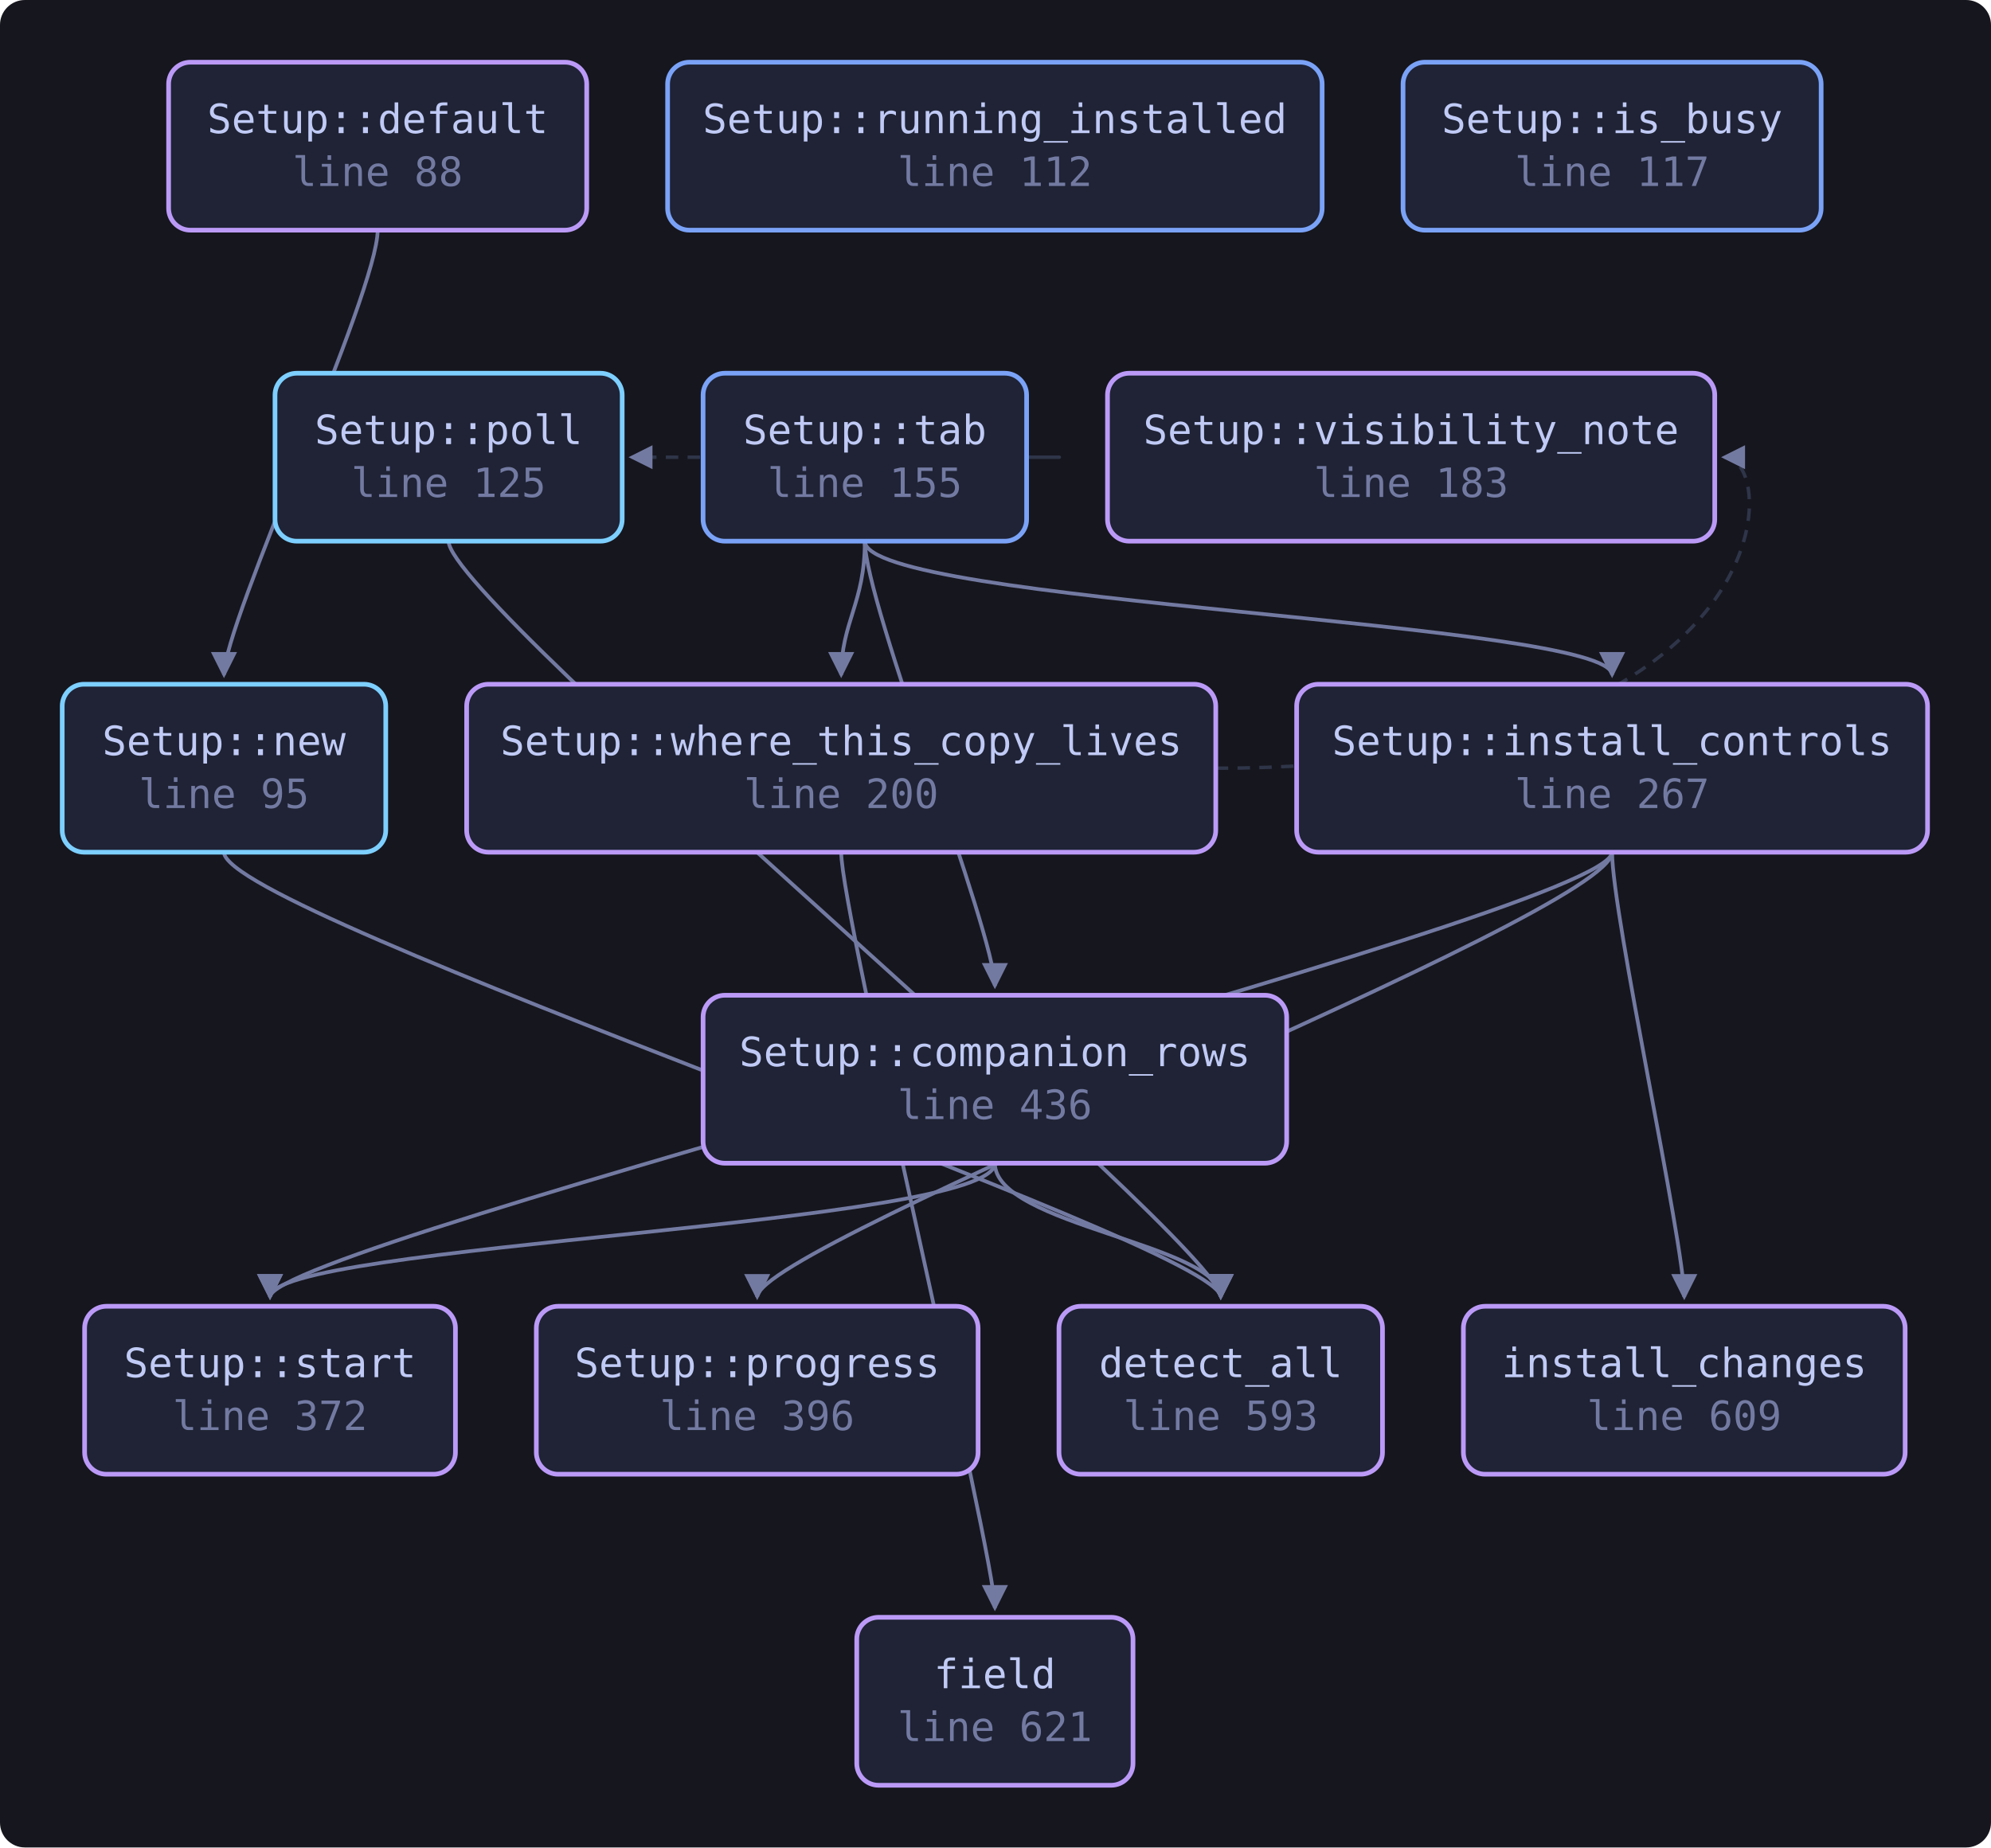
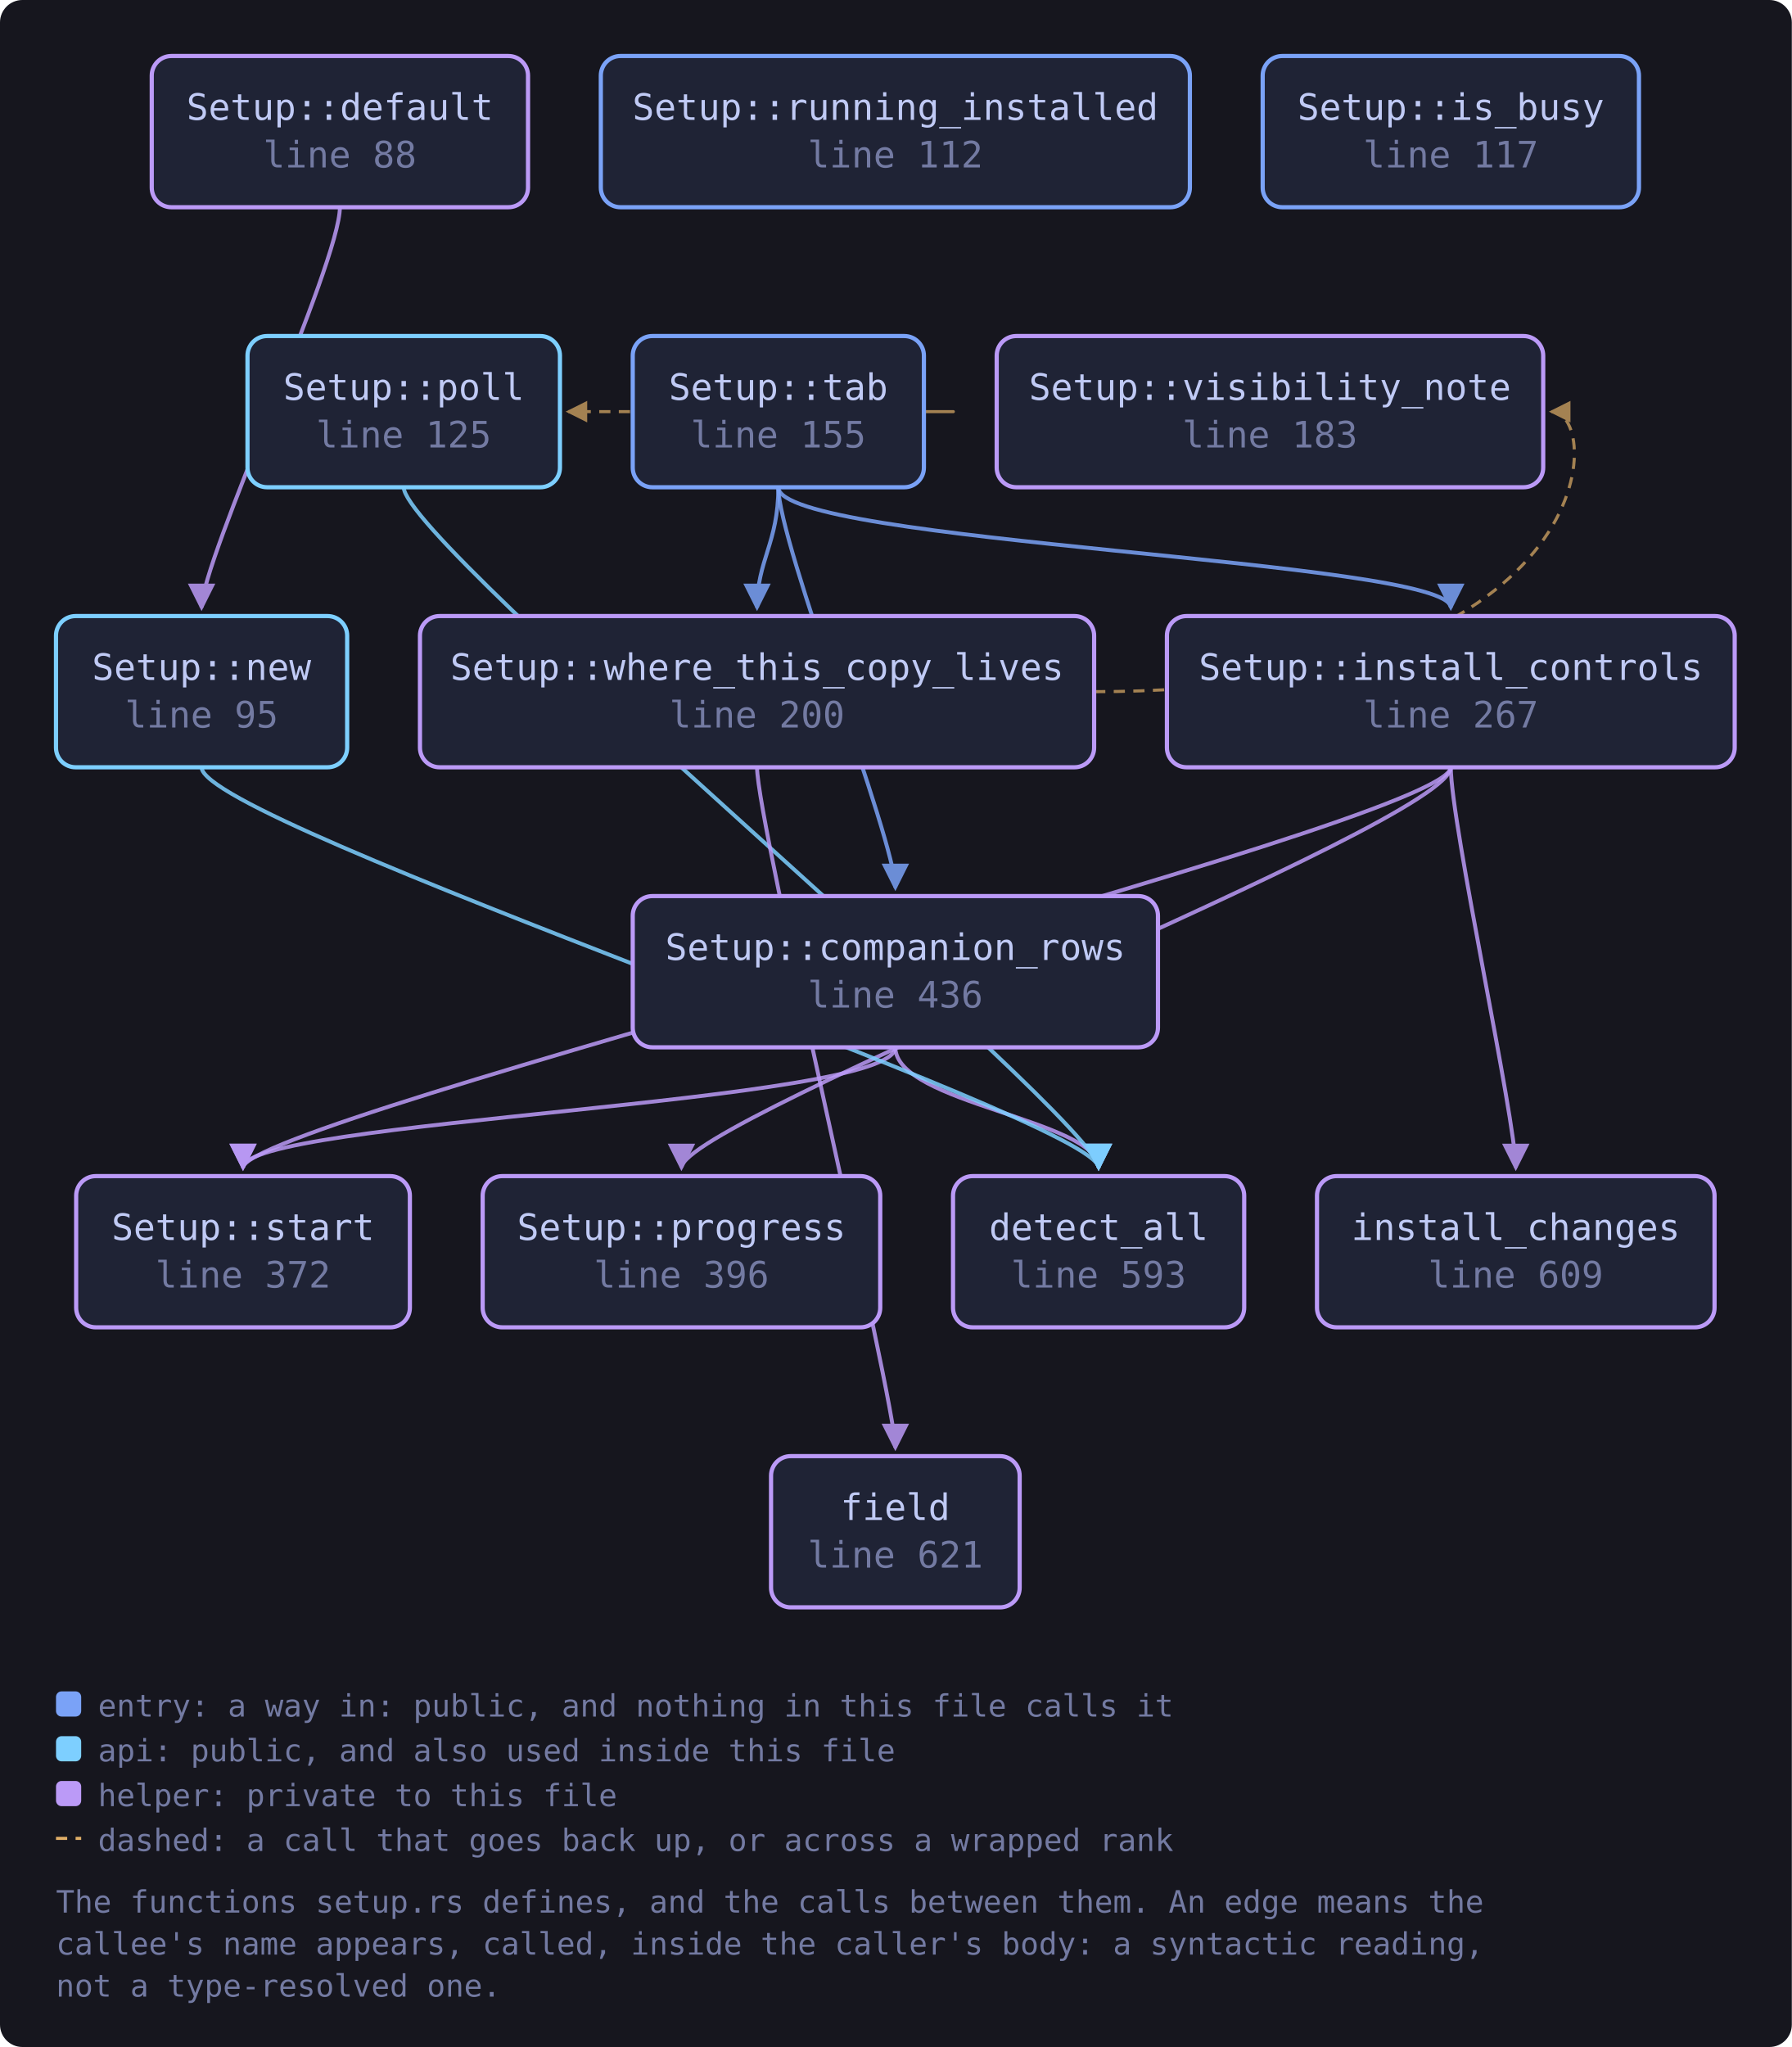
- <svg xmlns="http://www.w3.org/2000/svg" viewBox="0 0 640 594" width="640" height="594" style="max-width:100%;height:auto" role="img" aria-label="flowchart">
+ <svg xmlns="http://www.w3.org/2000/svg" viewBox="0 0 640 731" width="640" height="731" style="max-width:100%;height:auto" role="img" aria-label="flowchart">
  <defs>
-     <marker id="a" viewBox="0 0 8 8" refX="7" refY="4" markerWidth="7" markerHeight="7" orient="auto-start-reverse">
+     <marker id="a-muted" viewBox="0 0 8 8" refX="7" refY="4" markerWidth="7" markerHeight="7" orient="auto-start-reverse">
      <path d="M0 0 L8 4 L0 8 z" fill="var(--muted, #737aa2)" />
    </marker>
+     <marker id="a-warn" viewBox="0 0 8 8" refX="7" refY="4" markerWidth="7" markerHeight="7" orient="auto-start-reverse">
+       <path d="M0 0 L8 4 L0 8 z" fill="var(--warn, #e0af68)" />
+     </marker>
+     <marker id="a-accent" viewBox="0 0 8 8" refX="7" refY="4" markerWidth="7" markerHeight="7" orient="auto-start-reverse">
+       <path d="M0 0 L8 4 L0 8 z" fill="var(--accent, #7aa2f7)" />
+     </marker>
+     <marker id="a-cyan" viewBox="0 0 8 8" refX="7" refY="4" markerWidth="7" markerHeight="7" orient="auto-start-reverse">
+       <path d="M0 0 L8 4 L0 8 z" fill="var(--cyan, #7dcfff)" />
+     </marker>
+     <marker id="a-accent-2" viewBox="0 0 8 8" refX="7" refY="4" markerWidth="7" markerHeight="7" orient="auto-start-reverse">
+       <path d="M0 0 L8 4 L0 8 z" fill="var(--accent-2, #bb9af7)" />
+     </marker>
  </defs>
-   <rect x="0" y="0" width="640" height="594" fill="var(--bg-inset, #16161e)" rx="8" />
-   <path d="M319.8 374.0 C 319.8 394.0, 392.4 400.0, 392.4 417.0" fill="none" stroke="var(--muted, #737aa2)" stroke-width="1.2" marker-end="url(#a)" />
-   <path d="M319.8 374.0 C 319.8 394.0, 86.8 400.0, 86.8 417.0" fill="none" stroke="var(--muted, #737aa2)" stroke-width="1.2" marker-end="url(#a)" />
-   <path d="M121.4 74.0 C 121.4 94.0, 72.0 200.0, 72.0 217.0" fill="none" stroke="var(--muted, #737aa2)" stroke-width="1.2" marker-end="url(#a)" />
-   <path d="M518.2 274.0 C 518.2 294.0, 541.4 400.0, 541.4 417.0" fill="none" stroke="var(--muted, #737aa2)" stroke-width="1.2" marker-end="url(#a)" />
-   <path d="M518.2 274.0 C 518.2 294.0, 243.4 400.0, 243.4 417.0" fill="none" stroke="var(--muted, #737aa2)" stroke-width="1.2" marker-end="url(#a)" />
-   <path d="M518.2 274.0 C 518.2 294.0, 86.8 400.0, 86.8 417.0" fill="none" stroke="var(--muted, #737aa2)" stroke-width="1.2" marker-end="url(#a)" />
-   <path d="M72.0 274.0 C 72.0 294.0, 392.4 400.0, 392.4 417.0" fill="none" stroke="var(--muted, #737aa2)" stroke-width="1.2" marker-end="url(#a)" />
-   <path d="M144.2 174.0 C 144.2 194.0, 392.4 400.0, 392.4 417.0" fill="none" stroke="var(--muted, #737aa2)" stroke-width="1.2" marker-end="url(#a)" />
-   <path d="M278.0 174.0 C 278.0 194.0, 319.8 300.0, 319.8 317.0" fill="none" stroke="var(--muted, #737aa2)" stroke-width="1.2" marker-end="url(#a)" />
-   <path d="M278.0 174.0 C 278.0 194.0, 518.2 200.0, 518.2 217.0" fill="none" stroke="var(--muted, #737aa2)" stroke-width="1.2" marker-end="url(#a)" />
-   <path d="M330.0 147.0 C 352.0 147.0, 352.0 147.0, 203.0 147.0" fill="none" stroke="var(--border, #2f3549)" stroke-width="1.1" stroke-dasharray="4 3" marker-end="url(#a)" />
-   <path d="M278.0 174.0 C 278.0 194.0, 270.4 200.0, 270.4 217.0" fill="none" stroke="var(--muted, #737aa2)" stroke-width="1.2" marker-end="url(#a)" />
-   <path d="M270.4 274.0 C 270.4 294.0, 319.8 500.0, 319.8 517.0" fill="none" stroke="var(--muted, #737aa2)" stroke-width="1.2" marker-end="url(#a)" />
-   <path d="M390.8 247.0 C 573.2 247.0, 573.2 147.0, 554.2 147.0" fill="none" stroke="var(--border, #2f3549)" stroke-width="1.1" stroke-dasharray="4 3" marker-end="url(#a)" />
+   <rect x="0" y="0" width="640" height="731" fill="var(--bg-inset, #16161e)" rx="8" />
+   <path d="M319.8 374.0 C 319.8 394.0, 392.4 400.0, 392.4 417.0" fill="none" stroke="var(--accent-2, #bb9af7)" stroke-width="1.4" opacity="0.85" marker-end="url(#a-accent-2)" />
+   <path d="M319.8 374.0 C 319.8 394.0, 86.8 400.0, 86.8 417.0" fill="none" stroke="var(--accent-2, #bb9af7)" stroke-width="1.4" opacity="0.85" marker-end="url(#a-accent-2)" />
+   <path d="M121.4 74.0 C 121.4 94.0, 72.0 200.0, 72.0 217.0" fill="none" stroke="var(--accent-2, #bb9af7)" stroke-width="1.4" opacity="0.85" marker-end="url(#a-accent-2)" />
+   <path d="M518.2 274.0 C 518.2 294.0, 541.4 400.0, 541.4 417.0" fill="none" stroke="var(--accent-2, #bb9af7)" stroke-width="1.4" opacity="0.85" marker-end="url(#a-accent-2)" />
+   <path d="M518.2 274.0 C 518.2 294.0, 243.4 400.0, 243.4 417.0" fill="none" stroke="var(--accent-2, #bb9af7)" stroke-width="1.4" opacity="0.85" marker-end="url(#a-accent-2)" />
+   <path d="M518.2 274.0 C 518.2 294.0, 86.8 400.0, 86.8 417.0" fill="none" stroke="var(--accent-2, #bb9af7)" stroke-width="1.4" opacity="0.85" marker-end="url(#a-accent-2)" />
+   <path d="M72.0 274.0 C 72.0 294.0, 392.4 400.0, 392.4 417.0" fill="none" stroke="var(--cyan, #7dcfff)" stroke-width="1.4" opacity="0.85" marker-end="url(#a-cyan)" />
+   <path d="M144.2 174.0 C 144.2 194.0, 392.4 400.0, 392.4 417.0" fill="none" stroke="var(--cyan, #7dcfff)" stroke-width="1.4" opacity="0.85" marker-end="url(#a-cyan)" />
+   <path d="M278.0 174.0 C 278.0 194.0, 319.8 300.0, 319.8 317.0" fill="none" stroke="var(--accent, #7aa2f7)" stroke-width="1.4" opacity="0.85" marker-end="url(#a-accent)" />
+   <path d="M278.0 174.0 C 278.0 194.0, 518.2 200.0, 518.2 217.0" fill="none" stroke="var(--accent, #7aa2f7)" stroke-width="1.4" opacity="0.85" marker-end="url(#a-accent)" />
+   <path d="M330.0 147.0 C 352.0 147.0, 352.0 147.0, 203.0 147.0" fill="none" stroke="var(--warn, #e0af68)" stroke-width="1.1" opacity="0.7" stroke-dasharray="4 3" marker-end="url(#a-warn)" />
+   <path d="M278.0 174.0 C 278.0 194.0, 270.4 200.0, 270.4 217.0" fill="none" stroke="var(--accent, #7aa2f7)" stroke-width="1.4" opacity="0.85" marker-end="url(#a-accent)" />
+   <path d="M270.4 274.0 C 270.4 294.0, 319.8 500.0, 319.8 517.0" fill="none" stroke="var(--accent-2, #bb9af7)" stroke-width="1.4" opacity="0.85" marker-end="url(#a-accent-2)" />
+   <path d="M390.8 247.0 C 573.2 247.0, 573.2 147.0, 554.2 147.0" fill="none" stroke="var(--warn, #e0af68)" stroke-width="1.1" opacity="0.7" stroke-dasharray="4 3" marker-end="url(#a-warn)" />
  <a href="https://github.com/tilas01/veilvoice/blob/main/crates/veilvoice-gui/src/setup.rs#L88" target="_blank" rel="noopener noreferrer">
    <rect x="54.2" y="20.0" width="134.4" height="54.0" rx="7" fill="var(--bg-soft, #1f2335)" stroke="var(--accent-2, #bb9af7)" stroke-width="1.5" />
    <text x="121.4" y="42.8" font-family="ui-monospace, SFMono-Regular, Menlo, Consolas, monospace" font-size="13" fill="var(--fg, #c0caf5)" text-anchor="middle">Setup::default</text>
    <text x="121.4" y="59.8" font-family="ui-monospace, SFMono-Regular, Menlo, Consolas, monospace" font-size="13" fill="var(--muted, #737aa2)" text-anchor="middle">line 88</text>
  </a>
  <a href="https://github.com/tilas01/veilvoice/blob/main/crates/veilvoice-gui/src/setup.rs#L95" target="_blank" rel="noopener noreferrer">
    <rect x="20.0" y="220.0" width="104.0" height="54.0" rx="7" fill="var(--bg-soft, #1f2335)" stroke="var(--cyan, #7dcfff)" stroke-width="1.5" />
    <text x="72.0" y="242.8" font-family="ui-monospace, SFMono-Regular, Menlo, Consolas, monospace" font-size="13" fill="var(--fg, #c0caf5)" text-anchor="middle">Setup::new</text>
    <text x="72.0" y="259.8" font-family="ui-monospace, SFMono-Regular, Menlo, Consolas, monospace" font-size="13" fill="var(--muted, #737aa2)" text-anchor="middle">line 95</text>
  </a>
  <a href="https://github.com/tilas01/veilvoice/blob/main/crates/veilvoice-gui/src/setup.rs#L112" target="_blank" rel="noopener noreferrer">
    <rect x="214.6" y="20.0" width="210.4" height="54.0" rx="7" fill="var(--bg-soft, #1f2335)" stroke="var(--accent, #7aa2f7)" stroke-width="1.5" />
    <text x="319.8" y="42.8" font-family="ui-monospace, SFMono-Regular, Menlo, Consolas, monospace" font-size="13" fill="var(--fg, #c0caf5)" text-anchor="middle">Setup::running_installed</text>
    <text x="319.8" y="59.8" font-family="ui-monospace, SFMono-Regular, Menlo, Consolas, monospace" font-size="13" fill="var(--muted, #737aa2)" text-anchor="middle">line 112</text>
  </a>
  <a href="https://github.com/tilas01/veilvoice/blob/main/crates/veilvoice-gui/src/setup.rs#L117" target="_blank" rel="noopener noreferrer">
    <rect x="451.0" y="20.0" width="134.4" height="54.0" rx="7" fill="var(--bg-soft, #1f2335)" stroke="var(--accent, #7aa2f7)" stroke-width="1.5" />
    <text x="518.2" y="42.8" font-family="ui-monospace, SFMono-Regular, Menlo, Consolas, monospace" font-size="13" fill="var(--fg, #c0caf5)" text-anchor="middle">Setup::is_busy</text>
    <text x="518.2" y="59.8" font-family="ui-monospace, SFMono-Regular, Menlo, Consolas, monospace" font-size="13" fill="var(--muted, #737aa2)" text-anchor="middle">line 117</text>
  </a>
  <a href="https://github.com/tilas01/veilvoice/blob/main/crates/veilvoice-gui/src/setup.rs#L125" target="_blank" rel="noopener noreferrer">
    <rect x="88.4" y="120.0" width="111.6" height="54.0" rx="7" fill="var(--bg-soft, #1f2335)" stroke="var(--cyan, #7dcfff)" stroke-width="1.5" />
    <text x="144.2" y="142.8" font-family="ui-monospace, SFMono-Regular, Menlo, Consolas, monospace" font-size="13" fill="var(--fg, #c0caf5)" text-anchor="middle">Setup::poll</text>
    <text x="144.2" y="159.8" font-family="ui-monospace, SFMono-Regular, Menlo, Consolas, monospace" font-size="13" fill="var(--muted, #737aa2)" text-anchor="middle">line 125</text>
  </a>
  <a href="https://github.com/tilas01/veilvoice/blob/main/crates/veilvoice-gui/src/setup.rs#L155" target="_blank" rel="noopener noreferrer">
    <rect x="226.0" y="120.0" width="104.0" height="54.0" rx="7" fill="var(--bg-soft, #1f2335)" stroke="var(--accent, #7aa2f7)" stroke-width="1.5" />
    <text x="278.0" y="142.8" font-family="ui-monospace, SFMono-Regular, Menlo, Consolas, monospace" font-size="13" fill="var(--fg, #c0caf5)" text-anchor="middle">Setup::tab</text>
    <text x="278.0" y="159.8" font-family="ui-monospace, SFMono-Regular, Menlo, Consolas, monospace" font-size="13" fill="var(--muted, #737aa2)" text-anchor="middle">line 155</text>
  </a>
  <a href="https://github.com/tilas01/veilvoice/blob/main/crates/veilvoice-gui/src/setup.rs#L183" target="_blank" rel="noopener noreferrer">
    <rect x="356.0" y="120.0" width="195.2" height="54.0" rx="7" fill="var(--bg-soft, #1f2335)" stroke="var(--accent-2, #bb9af7)" stroke-width="1.5" />
    <text x="453.6" y="142.8" font-family="ui-monospace, SFMono-Regular, Menlo, Consolas, monospace" font-size="13" fill="var(--fg, #c0caf5)" text-anchor="middle">Setup::visibility_note</text>
    <text x="453.6" y="159.8" font-family="ui-monospace, SFMono-Regular, Menlo, Consolas, monospace" font-size="13" fill="var(--muted, #737aa2)" text-anchor="middle">line 183</text>
  </a>
  <a href="https://github.com/tilas01/veilvoice/blob/main/crates/veilvoice-gui/src/setup.rs#L200" target="_blank" rel="noopener noreferrer">
    <rect x="150.0" y="220.0" width="240.8" height="54.0" rx="7" fill="var(--bg-soft, #1f2335)" stroke="var(--accent-2, #bb9af7)" stroke-width="1.5" />
    <text x="270.4" y="242.8" font-family="ui-monospace, SFMono-Regular, Menlo, Consolas, monospace" font-size="13" fill="var(--fg, #c0caf5)" text-anchor="middle">Setup::where_this_copy_lives</text>
    <text x="270.4" y="259.8" font-family="ui-monospace, SFMono-Regular, Menlo, Consolas, monospace" font-size="13" fill="var(--muted, #737aa2)" text-anchor="middle">line 200</text>
  </a>
  <a href="https://github.com/tilas01/veilvoice/blob/main/crates/veilvoice-gui/src/setup.rs#L267" target="_blank" rel="noopener noreferrer">
    <rect x="416.8" y="220.0" width="202.8" height="54.0" rx="7" fill="var(--bg-soft, #1f2335)" stroke="var(--accent-2, #bb9af7)" stroke-width="1.5" />
    <text x="518.2" y="242.8" font-family="ui-monospace, SFMono-Regular, Menlo, Consolas, monospace" font-size="13" fill="var(--fg, #c0caf5)" text-anchor="middle">Setup::install_controls</text>
    <text x="518.2" y="259.8" font-family="ui-monospace, SFMono-Regular, Menlo, Consolas, monospace" font-size="13" fill="var(--muted, #737aa2)" text-anchor="middle">line 267</text>
  </a>
  <a href="https://github.com/tilas01/veilvoice/blob/main/crates/veilvoice-gui/src/setup.rs#L372" target="_blank" rel="noopener noreferrer">
    <rect x="27.2" y="420.0" width="119.2" height="54.0" rx="7" fill="var(--bg-soft, #1f2335)" stroke="var(--accent-2, #bb9af7)" stroke-width="1.5" />
    <text x="86.8" y="442.8" font-family="ui-monospace, SFMono-Regular, Menlo, Consolas, monospace" font-size="13" fill="var(--fg, #c0caf5)" text-anchor="middle">Setup::start</text>
    <text x="86.8" y="459.8" font-family="ui-monospace, SFMono-Regular, Menlo, Consolas, monospace" font-size="13" fill="var(--muted, #737aa2)" text-anchor="middle">line 372</text>
  </a>
  <a href="https://github.com/tilas01/veilvoice/blob/main/crates/veilvoice-gui/src/setup.rs#L396" target="_blank" rel="noopener noreferrer">
    <rect x="172.4" y="420.0" width="142.0" height="54.0" rx="7" fill="var(--bg-soft, #1f2335)" stroke="var(--accent-2, #bb9af7)" stroke-width="1.5" />
    <text x="243.4" y="442.8" font-family="ui-monospace, SFMono-Regular, Menlo, Consolas, monospace" font-size="13" fill="var(--fg, #c0caf5)" text-anchor="middle">Setup::progress</text>
    <text x="243.4" y="459.8" font-family="ui-monospace, SFMono-Regular, Menlo, Consolas, monospace" font-size="13" fill="var(--muted, #737aa2)" text-anchor="middle">line 396</text>
  </a>
  <a href="https://github.com/tilas01/veilvoice/blob/main/crates/veilvoice-gui/src/setup.rs#L436" target="_blank" rel="noopener noreferrer">
    <rect x="226.0" y="320.0" width="187.6" height="54.0" rx="7" fill="var(--bg-soft, #1f2335)" stroke="var(--accent-2, #bb9af7)" stroke-width="1.5" />
    <text x="319.8" y="342.8" font-family="ui-monospace, SFMono-Regular, Menlo, Consolas, monospace" font-size="13" fill="var(--fg, #c0caf5)" text-anchor="middle">Setup::companion_rows</text>
    <text x="319.8" y="359.8" font-family="ui-monospace, SFMono-Regular, Menlo, Consolas, monospace" font-size="13" fill="var(--muted, #737aa2)" text-anchor="middle">line 436</text>
  </a>
  <a href="https://github.com/tilas01/veilvoice/blob/main/crates/veilvoice-gui/src/setup.rs#L593" target="_blank" rel="noopener noreferrer">
    <rect x="340.4" y="420.0" width="104.0" height="54.0" rx="7" fill="var(--bg-soft, #1f2335)" stroke="var(--accent-2, #bb9af7)" stroke-width="1.5" />
    <text x="392.4" y="442.8" font-family="ui-monospace, SFMono-Regular, Menlo, Consolas, monospace" font-size="13" fill="var(--fg, #c0caf5)" text-anchor="middle">detect_all</text>
    <text x="392.4" y="459.8" font-family="ui-monospace, SFMono-Regular, Menlo, Consolas, monospace" font-size="13" fill="var(--muted, #737aa2)" text-anchor="middle">line 593</text>
  </a>
  <a href="https://github.com/tilas01/veilvoice/blob/main/crates/veilvoice-gui/src/setup.rs#L609" target="_blank" rel="noopener noreferrer">
    <rect x="470.4" y="420.0" width="142.0" height="54.0" rx="7" fill="var(--bg-soft, #1f2335)" stroke="var(--accent-2, #bb9af7)" stroke-width="1.5" />
    <text x="541.4" y="442.8" font-family="ui-monospace, SFMono-Regular, Menlo, Consolas, monospace" font-size="13" fill="var(--fg, #c0caf5)" text-anchor="middle">install_changes</text>
    <text x="541.4" y="459.8" font-family="ui-monospace, SFMono-Regular, Menlo, Consolas, monospace" font-size="13" fill="var(--muted, #737aa2)" text-anchor="middle">line 609</text>
  </a>
  <a href="https://github.com/tilas01/veilvoice/blob/main/crates/veilvoice-gui/src/setup.rs#L621" target="_blank" rel="noopener noreferrer">
    <rect x="275.4" y="520.0" width="88.8" height="54.0" rx="7" fill="var(--bg-soft, #1f2335)" stroke="var(--accent-2, #bb9af7)" stroke-width="1.5" />
    <text x="319.8" y="542.8" font-family="ui-monospace, SFMono-Regular, Menlo, Consolas, monospace" font-size="13" fill="var(--fg, #c0caf5)" text-anchor="middle">field</text>
    <text x="319.8" y="559.8" font-family="ui-monospace, SFMono-Regular, Menlo, Consolas, monospace" font-size="13" fill="var(--muted, #737aa2)" text-anchor="middle">line 621</text>
  </a>
+   <rect x="20.0" y="604.0" width="9" height="9" rx="2" fill="var(--accent, #7aa2f7)" />
+   <text x="35.0" y="613.0" font-family="ui-monospace, SFMono-Regular, Menlo, Consolas, monospace" font-size="11" fill="var(--muted, #737aa2)">entry: a way in: public, and nothing in this file calls it</text>
+   <rect x="20.0" y="620.0" width="9" height="9" rx="2" fill="var(--cyan, #7dcfff)" />
+   <text x="35.0" y="629.0" font-family="ui-monospace, SFMono-Regular, Menlo, Consolas, monospace" font-size="11" fill="var(--muted, #737aa2)">api: public, and also used inside this file</text>
+   <rect x="20.0" y="636.0" width="9" height="9" rx="2" fill="var(--accent-2, #bb9af7)" />
+   <text x="35.0" y="645.0" font-family="ui-monospace, SFMono-Regular, Menlo, Consolas, monospace" font-size="11" fill="var(--muted, #737aa2)">helper: private to this file</text>
+   <path d="M20.0 656.5 L29.0 656.5" stroke="var(--warn, #e0af68)" stroke-width="1.1" stroke-dasharray="4 3" />
+   <text x="35.0" y="661.0" font-family="ui-monospace, SFMono-Regular, Menlo, Consolas, monospace" font-size="11" fill="var(--muted, #737aa2)">dashed: a call that goes back up, or across a wrapped rank</text>
+   <text x="20.0" y="683.0" font-family="ui-monospace, SFMono-Regular, Menlo, Consolas, monospace" font-size="11" fill="var(--muted, #737aa2)">The functions setup.rs defines, and the calls between them. An edge means the</text>
+   <text x="20.0" y="698.0" font-family="ui-monospace, SFMono-Regular, Menlo, Consolas, monospace" font-size="11" fill="var(--muted, #737aa2)">callee's name appears, called, inside the caller's body: a syntactic reading,</text>
+   <text x="20.0" y="713.0" font-family="ui-monospace, SFMono-Regular, Menlo, Consolas, monospace" font-size="11" fill="var(--muted, #737aa2)">not a type-resolved one.</text>
</svg>
